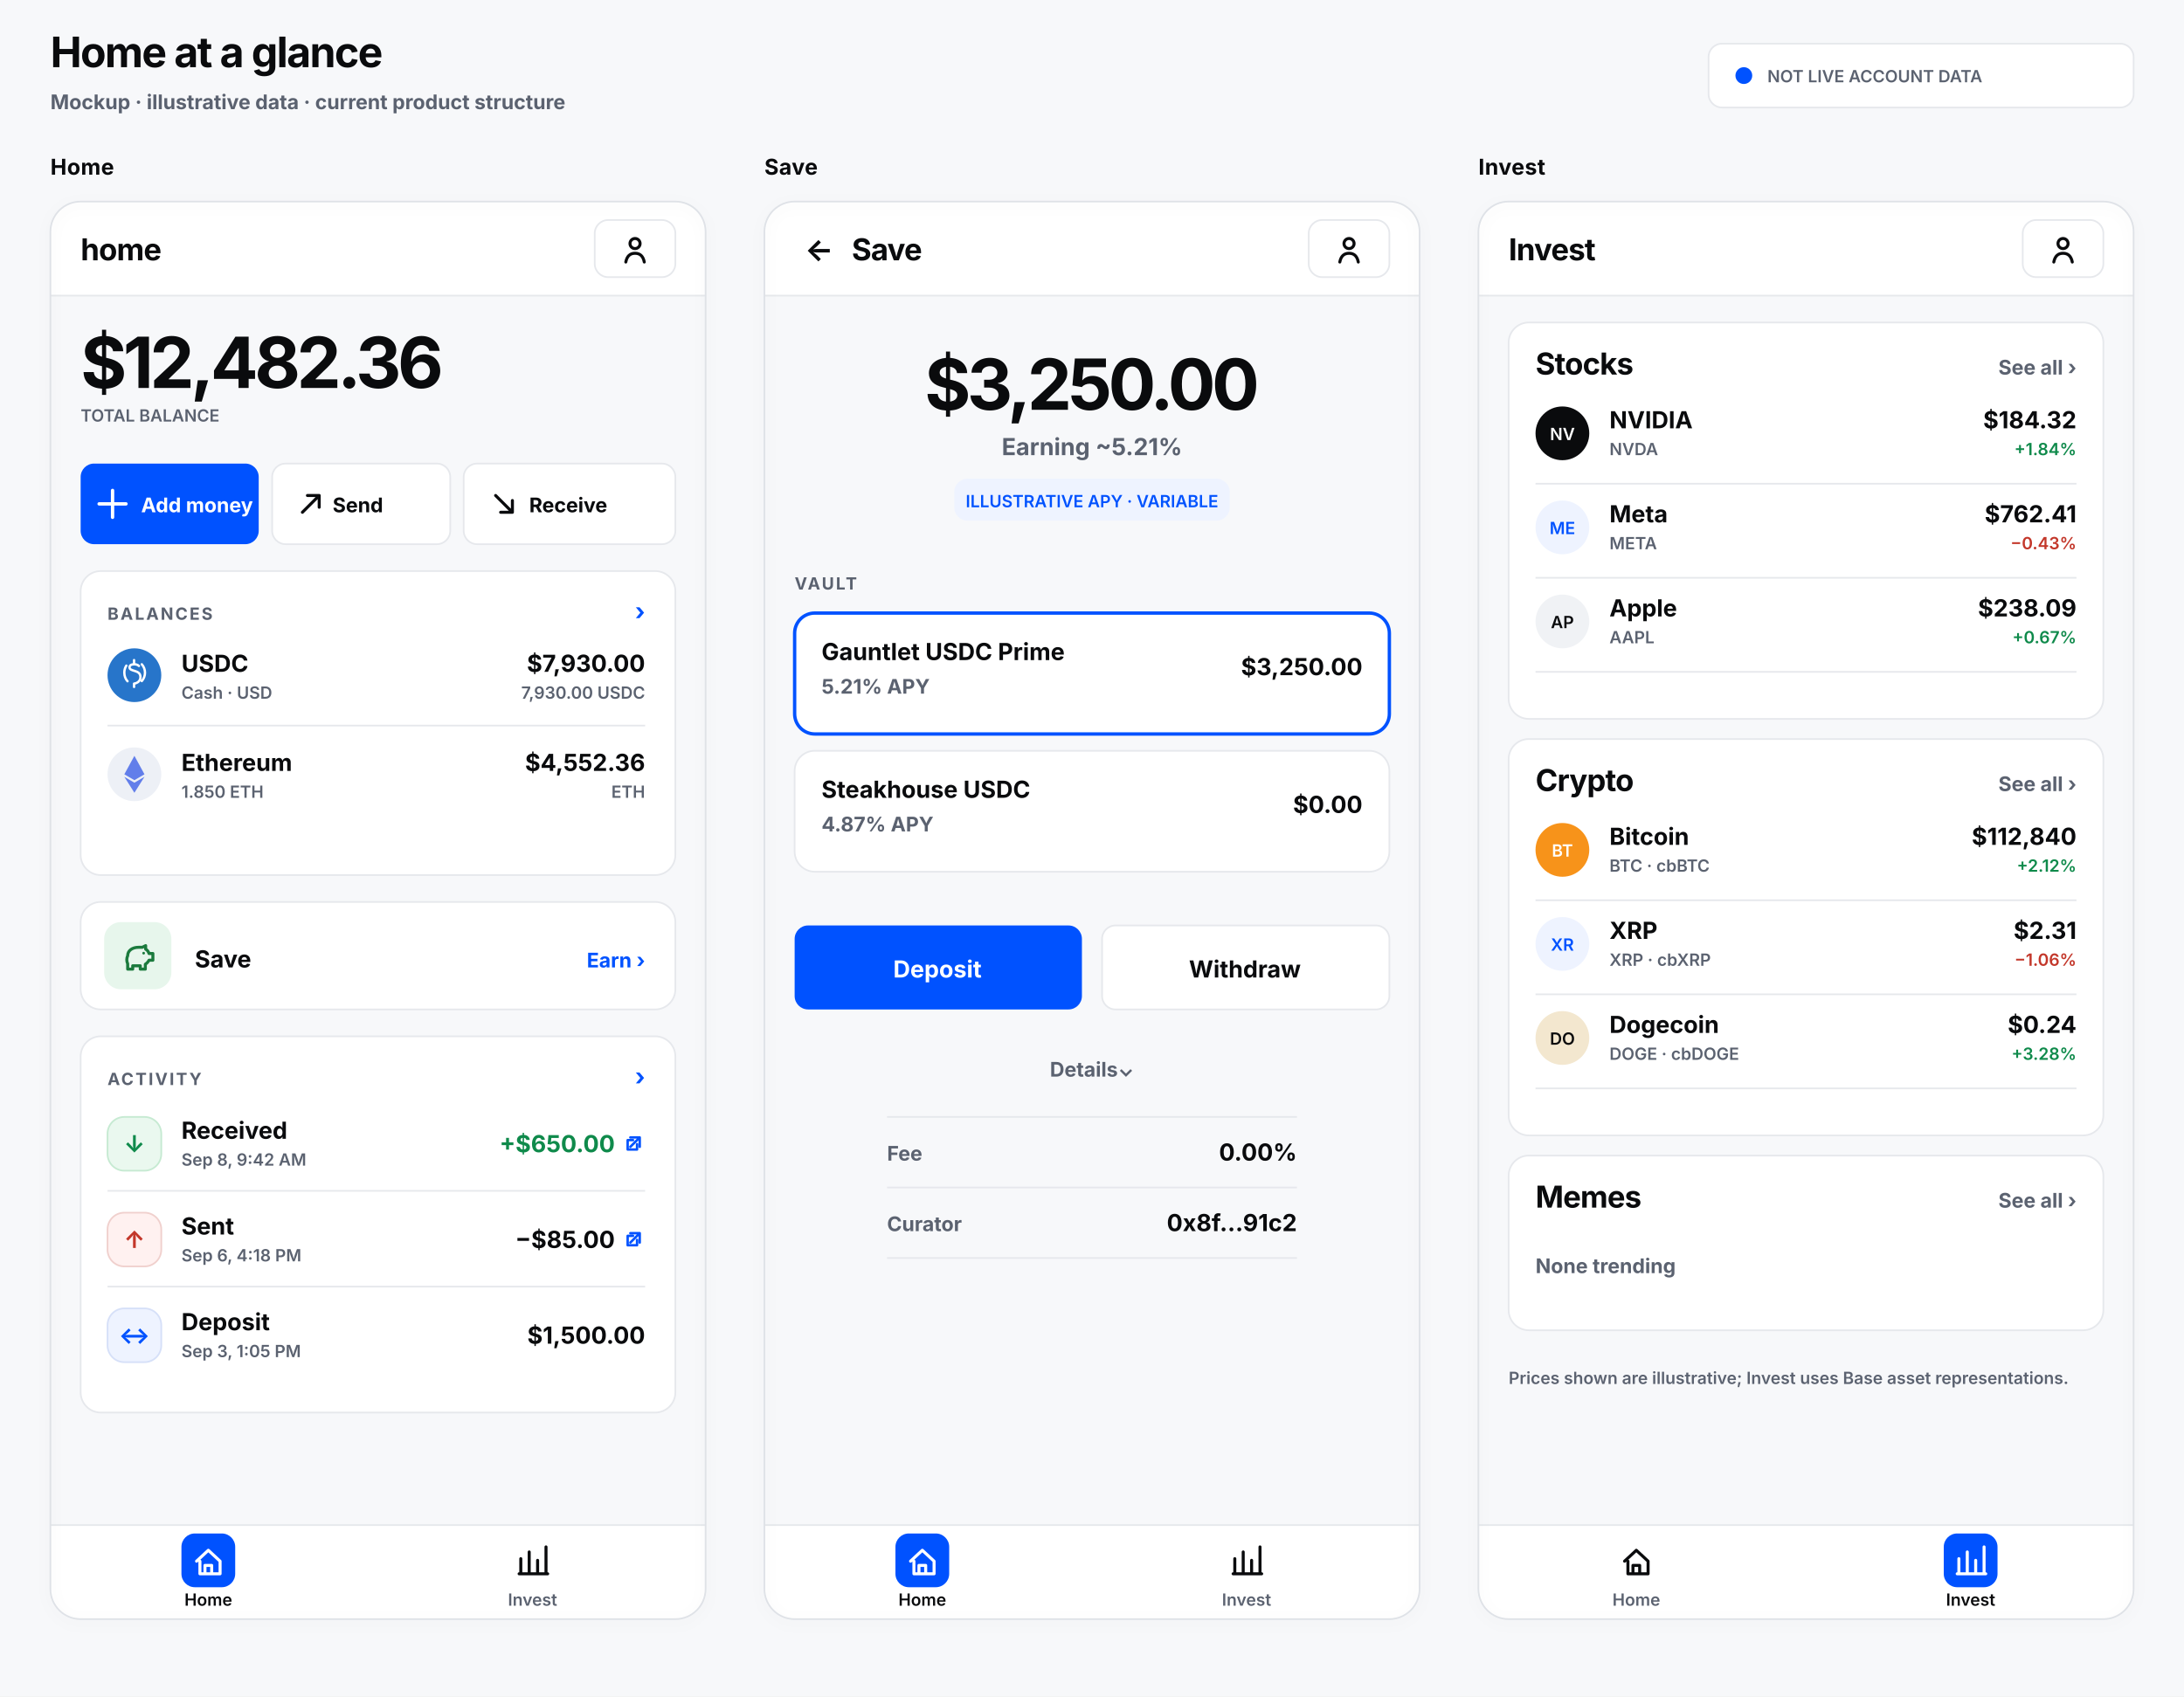
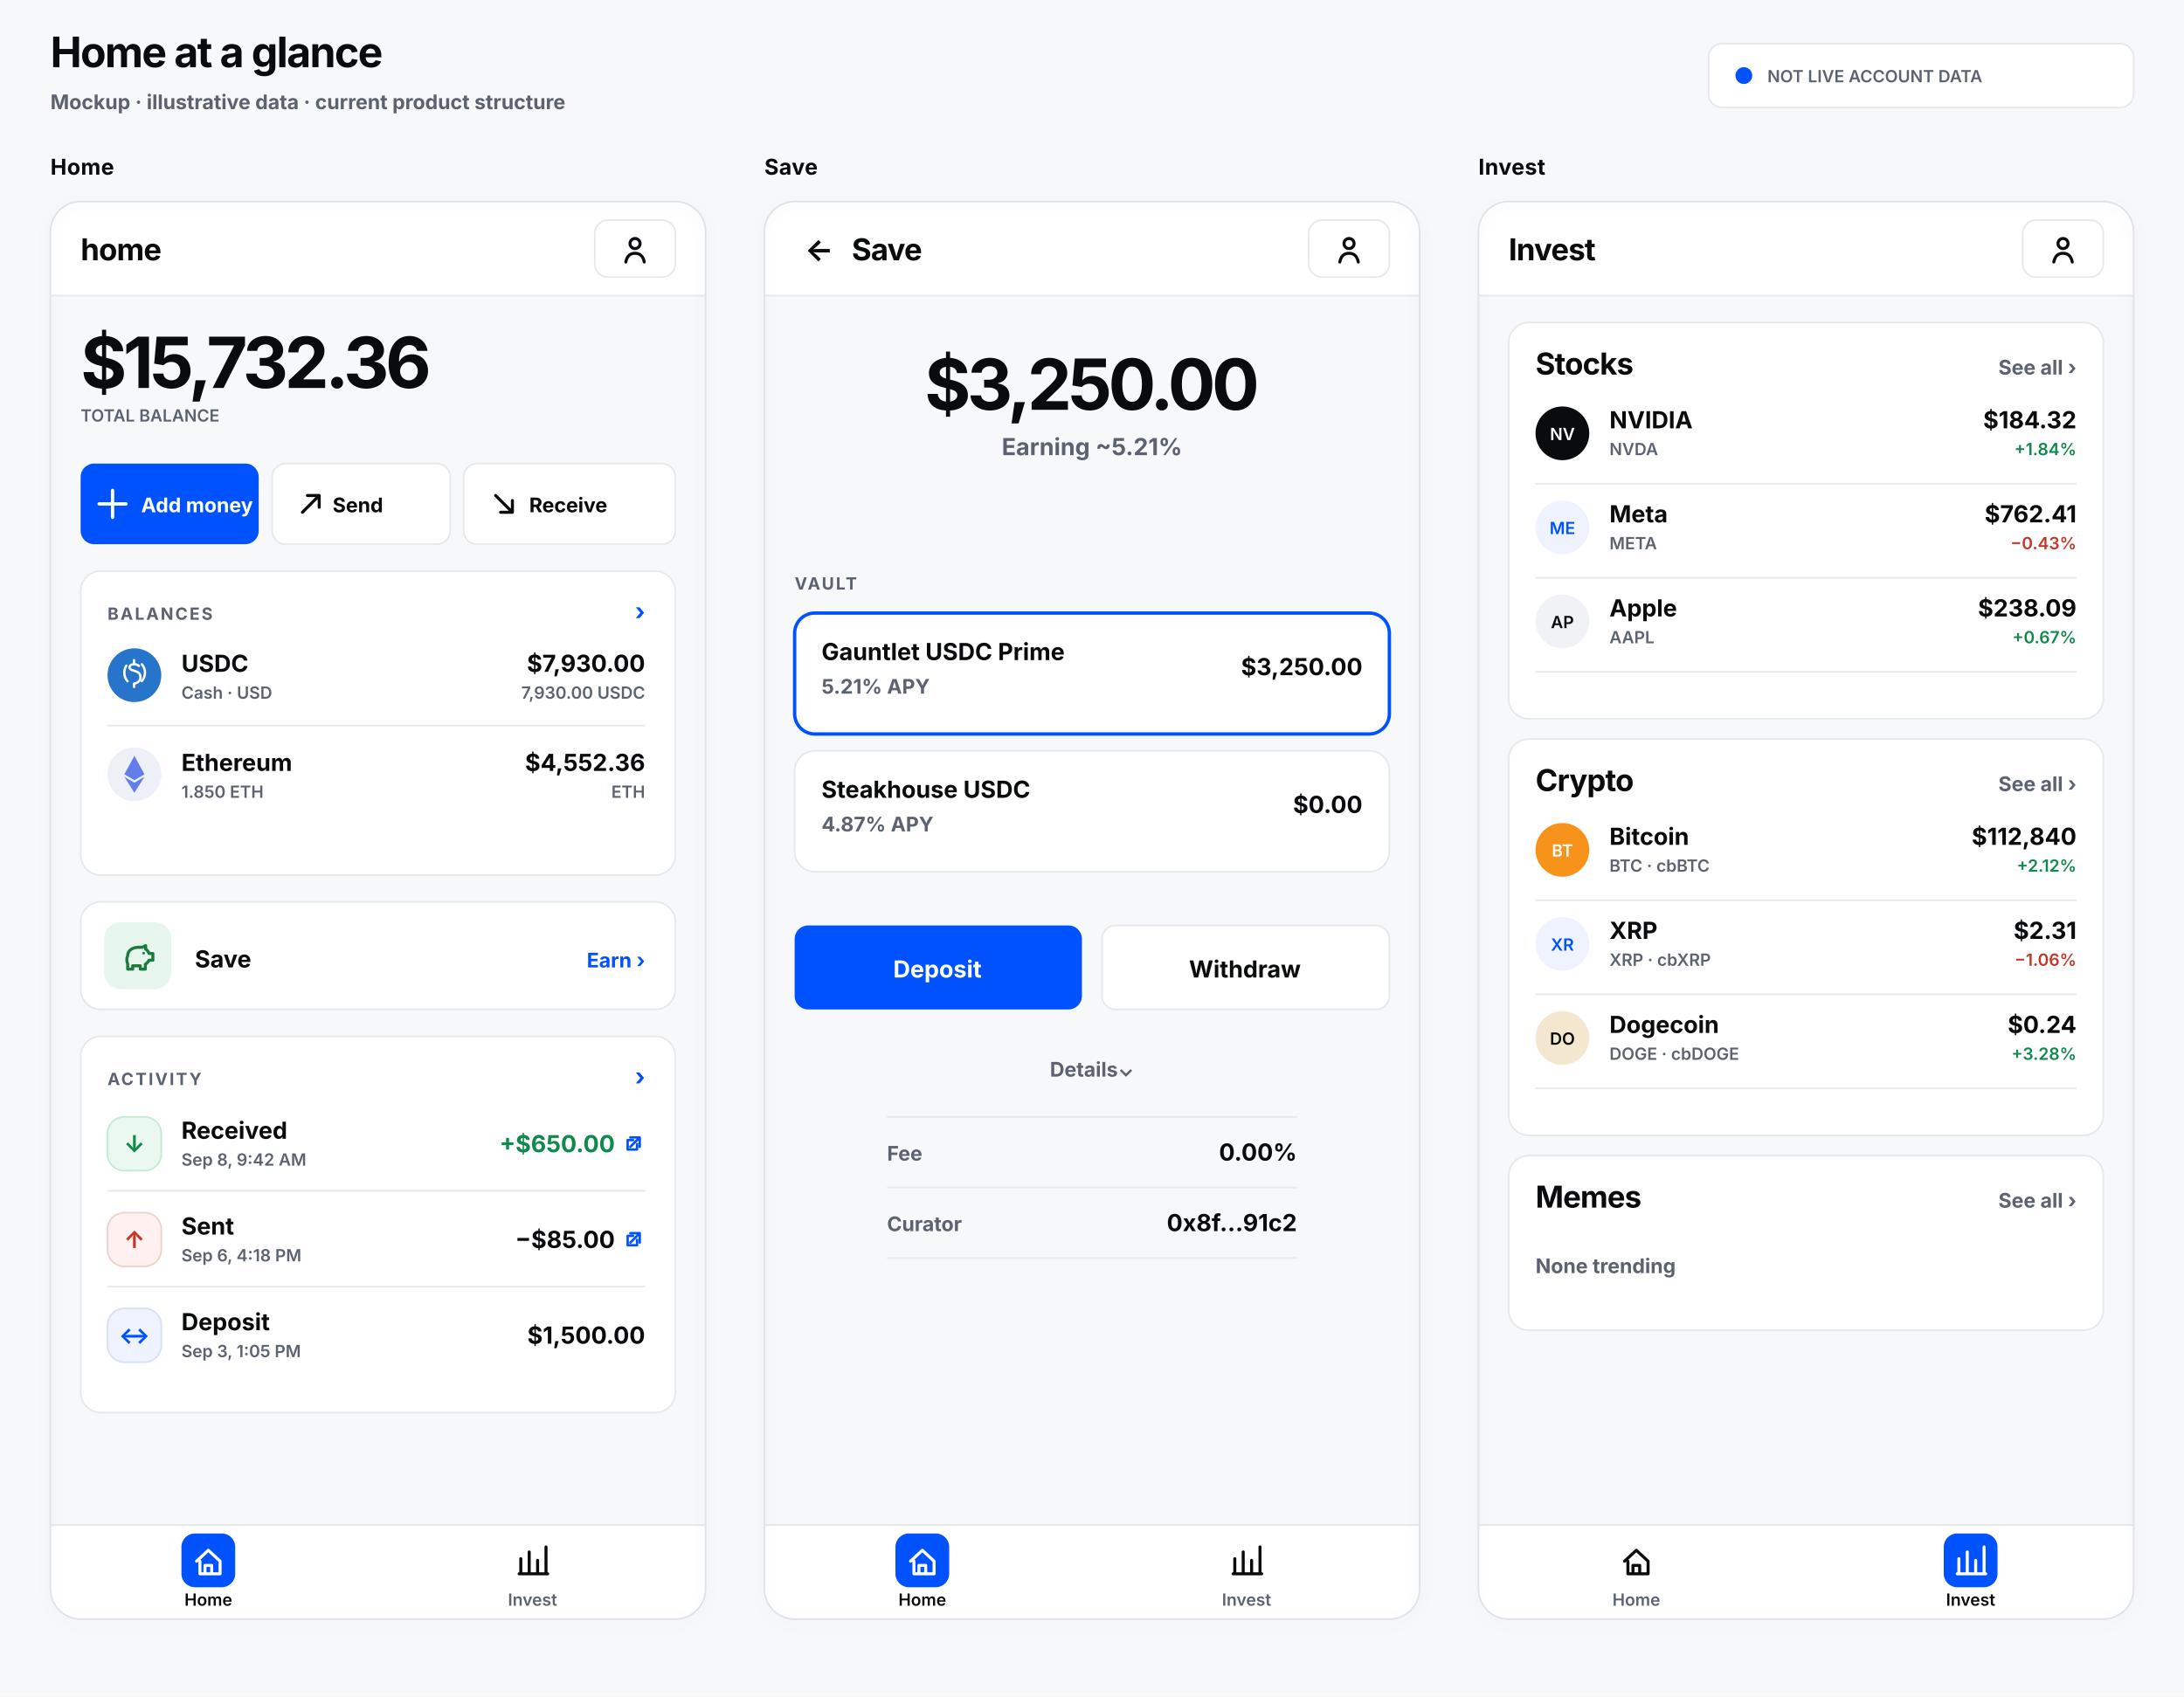
<svg xmlns="http://www.w3.org/2000/svg" width="1300" height="1010" viewBox="0 0 1300 1010" role="img" aria-labelledby="overview-title overview-desc">
  <defs>
    <style>
      .t{font-family:ui-sans-serif,-apple-system,BlinkMacSystemFont,"Segoe UI",sans-serif;fill:#0a0b0d}.muted{fill:#5b6270}.white{fill:#fff}.blue{fill:#0052ff}.green{fill:#0f8a4b}.red{fill:#c3372a}.label{font-size:14px;font-weight:720}.tiny{font-size:10px;font-weight:600}.small{font-size:12px;font-weight:650}.body{font-size:14px;font-weight:650}.heading{font-size:18px;font-weight:750;letter-spacing:-.4px}.amount{font-size:42px;font-weight:750;letter-spacing:-2.2px}.sheettitle{font-size:25px;font-weight:750;letter-spacing:-.8px}.caption{font-size:13px;font-weight:750;letter-spacing:.2px}.upper{font-size:10px;font-weight:750;letter-spacing:1.1px}.hair{stroke:#e6e8ec;stroke-width:1}.icon{fill:none;stroke:currentColor;stroke-width:1.8;stroke-linecap:round;stroke-linejoin:round}
    </style>
    <filter id="lift" x="-10%" y="-10%" width="120%" height="120%">
      <feDropShadow dx="0" dy="2" stdDeviation="4" flood-color="#0a0b0d" flood-opacity=".08" />
    </filter>
    <clipPath id="clip-home">
      <rect x="30" y="120" width="390" height="844" rx="18" />
    </clipPath>
    <clipPath id="clip-save">
      <rect x="455" y="120" width="390" height="844" rx="18" />
    </clipPath>
    <clipPath id="clip-invest">
      <rect x="880" y="120" width="390" height="844" rx="18" />
    </clipPath>
    <g id="home-icon">
      <path class="icon" d="M3 10.5 10 4l7 6.5V18H5v-7.5M8 18v-5h4v5" />
    </g>
    <g id="chart-icon">
      <path class="icon" d="M3 17V9m5 8V5m5 12v-7m5 7V2M2 18h17" />
    </g>
    <g id="user-icon">
      <circle class="icon" cx="10" cy="7" r="3" />
      <path class="icon" d="M4.5 18c.7-3.5 2.5-5.2 5.5-5.2s4.8 1.7 5.5 5.2" />
    </g>
    <g id="pig-icon">
      <path class="icon" d="M4 10c0-3 2.7-5 6.5-5h2.2l2-1v2.1c1 .6 1.7 1.5 2 2.6H19v4h-2.3a6.7 6.7 0 0 1-2.2 2.4V18h-3v-2H7v2H4v-3.2A5.7 5.7 0 0 1 4 10Z" />
      <circle cx="13.5" cy="8.5" r=".8" fill="currentColor" />
    </g>
    <g id="coin-usdc">
      <circle cx="16" cy="16" r="16" fill="#2775ca" />
      <path d="M18.7 10.5c-.7-.7-1.7-1-2.9-1-1.7 0-2.7.7-2.7 1.8 0 2.8 6.5 1.2 6.5 5.8 0 2.1-1.5 3.6-3.8 3.9M15.8 7v2.3m0 11.8V23M11.2 10.3A7.5 7.5 0 0 0 10 14.5c0 2 .7 3.8 1.9 5.1M20.4 9.5a7.5 7.5 0 0 1 0 10" fill="none" stroke="#fff" stroke-width="1.4" stroke-linecap="round" />
    </g>
    <g id="coin-eth">
      <circle cx="16" cy="16" r="16" fill="#edf0f6" />
      <path d="m16 5-6 11 6 3.5 6-3.5-6-11Zm0 16-6-3.5L16 27l6-9.5-6 3.5Z" fill="#627eea" />
    </g>
    <g id="ext">
      <path class="icon" d="M4 4h7v7M11 4 4 11M9 9v4H2V6h4" />
    </g>
  </defs>
  <rect width="1300" height="1010" fill="#f7f8fa" />
  <text x="30" y="40" class="t sheettitle">Home at a glance</text>
  <text x="30" y="65" class="t small muted">Mockup · illustrative data · current product structure</text>
  <rect x="1017" y="26" width="253" height="38" rx="8" fill="#fff" stroke="#e6e8ec" />
  <circle cx="1038" cy="45" r="5" fill="#0052ff" />
  <text x="1052" y="49" class="t tiny muted">NOT LIVE ACCOUNT DATA</text>
  <text x="30" y="104" class="t caption">Home</text>
  <text x="455" y="104" class="t caption">Save</text>
  <text x="880" y="104" class="t caption">Invest</text>
  <g clip-path="url(#clip-home)">
    <rect x="30" y="120" width="390" height="844" fill="#f7f8fa" />
    <rect x="30" y="120" width="390" height="56" fill="#fff" />
    <path d="M30 176h390" class="hair" />
    <text x="48" y="155" class="t heading" font-size="22">home</text>
    <rect x="354" y="131" width="48" height="34" rx="8" fill="#fff" stroke="#e6e8ec" />
    <g transform="translate(368 138)" style="color:#0a0b0d">
      <use href="#user-icon" />
    </g>
-     <text x="48" y="231" class="t amount">$12,482.36</text>
+     <text x="48" y="231" class="t amount">$15,732.36</text>
    <text x="48" y="251" class="t tiny muted">TOTAL BALANCE</text>
    <rect x="48" y="276" width="106" height="48" rx="8" fill="#0052ff" />
    <path d="M67 292v16M59 300h16" fill="none" stroke="#fff" stroke-width="2" stroke-linecap="round" />
    <text x="84" y="305" class="t small white">Add money</text>
    <rect x="162" y="276" width="106" height="48" rx="8" fill="#fff" stroke="#e6e8ec" />
    <path d="m180 305 10-10m0 0h-7m7 0v7" fill="none" stroke="#0a0b0d" stroke-width="1.8" stroke-linecap="round" stroke-linejoin="round" />
    <text x="198" y="305" class="t small">Send</text>
    <rect x="276" y="276" width="126" height="48" rx="8" fill="#fff" stroke="#e6e8ec" />
    <path d="m295 295 10 10m0 0h-7m7 0v-7" fill="none" stroke="#0a0b0d" stroke-width="1.8" stroke-linecap="round" stroke-linejoin="round" />
    <text x="315" y="305" class="t small">Receive</text>
    <rect x="48" y="340" width="354" height="181" rx="12" fill="#fff" stroke="#e6e8ec" />
    <text x="64" y="369" class="t upper muted">BALANCES</text>
    <text x="384" y="369" class="t body blue" text-anchor="end">›</text>
    <g transform="translate(64 386)">
      <use href="#coin-usdc" />
    </g>
    <text x="108" y="400" class="t body">USDC</text>
    <text x="108" y="416" class="t tiny muted">Cash · USD</text>
    <text x="384" y="400" class="t body" text-anchor="end">$7,930.00</text>
    <text x="384" y="416" class="t tiny muted" text-anchor="end">7,930.00 USDC</text>
    <path d="M64 432h320" class="hair" />
    <g transform="translate(64 445)">
      <use href="#coin-eth" />
    </g>
    <text x="108" y="459" class="t body">Ethereum</text>
    <text x="108" y="475" class="t tiny muted">1.850 ETH</text>
    <text x="384" y="459" class="t body" text-anchor="end">$4,552.36</text>
    <text x="384" y="475" class="t tiny muted" text-anchor="end">ETH</text>
    <rect x="48" y="537" width="354" height="64" rx="12" fill="#fff" stroke="#e6e8ec" />
    <rect x="62" y="549" width="40" height="40" rx="10" fill="#e7f6ec" />
    <g transform="translate(72 559)" style="color:#1b7a3d">
      <use href="#pig-icon" />
    </g>
    <text x="116" y="576" class="t body">Save</text>
    <text x="384" y="576" class="t small blue" text-anchor="end">Earn ›</text>
    <rect x="48" y="617" width="354" height="224" rx="12" fill="#fff" stroke="#e6e8ec" />
    <text x="64" y="646" class="t upper muted">ACTIVITY</text>
    <text x="384" y="646" class="t body blue" text-anchor="end">›</text>
    <rect x="64" y="665" width="32" height="32" rx="10" fill="#eaf8ef" stroke="#c6ead2" />
    <text x="80" y="686" class="t body green" text-anchor="middle">↓</text>
    <text x="108" y="678" class="t body">Received</text>
    <text x="108" y="694" class="t tiny muted">Sep 8, 9:42 AM</text>
    <text x="366" y="686" class="t body green" text-anchor="end">+$650.00</text>
    <g transform="translate(372 674) scale(.8)" style="color:#0052ff">
      <use href="#ext" />
    </g>
    <path d="M64 709h320" class="hair" />
    <rect x="64" y="722" width="32" height="32" rx="10" fill="#fff1f0" stroke="#f0d0cd" />
    <text x="80" y="743" class="t body red" text-anchor="middle">↑</text>
    <text x="108" y="735" class="t body">Sent</text>
    <text x="108" y="751" class="t tiny muted">Sep 6, 4:18 PM</text>
    <text x="366" y="743" class="t body" text-anchor="end">−$85.00</text>
    <g transform="translate(372 731) scale(.8)" style="color:#0052ff">
      <use href="#ext" />
    </g>
    <path d="M64 766h320" class="hair" />
    <rect x="64" y="779" width="32" height="32" rx="10" fill="#eef3ff" stroke="#d6e0f8" />
    <text x="80" y="800" class="t body blue" text-anchor="middle">↔</text>
    <text x="108" y="792" class="t body">Deposit</text>
    <text x="108" y="808" class="t tiny muted">Sep 3, 1:05 PM</text>
    <text x="384" y="800" class="t body" text-anchor="end">$1,500.00</text>
    <rect x="30" y="908" width="390" height="56" fill="#fff" />
    <path d="M30 908h390" class="hair" />
    <rect x="108" y="913" width="32" height="32" rx="8" fill="#0052ff" />
    <g transform="translate(114 919)" style="color:#fff">
      <use href="#home-icon" />
    </g>
    <text x="124" y="956" class="t tiny" text-anchor="middle">Home</text>
    <g transform="translate(307 919)" style="color:#0a0b0d">
      <use href="#chart-icon" />
    </g>
    <text x="317" y="956" class="t tiny muted" text-anchor="middle">Invest</text>
  </g>
  <rect x="30" y="120" width="390" height="844" rx="18" fill="none" stroke="#dfe2e7" filter="url(#lift)" />
  <g clip-path="url(#clip-save)">
    <rect x="455" y="120" width="390" height="844" fill="#f7f8fa" />
    <rect x="455" y="120" width="390" height="56" fill="#fff" />
    <path d="M455 176h390" class="hair" />
    <text x="479" y="155" class="t heading">←</text>
    <text x="507" y="155" class="t heading">Save</text>
    <rect x="779" y="131" width="48" height="34" rx="8" fill="#fff" stroke="#e6e8ec" />
    <g transform="translate(793 138)" style="color:#0a0b0d">
      <use href="#user-icon" />
    </g>
    <text x="650" y="244" class="t amount" text-anchor="middle">$3,250.00</text>
    <text x="650" y="271" class="t body muted" text-anchor="middle">Earning ~5.21%</text>
-     <rect x="568" y="285" width="164" height="25" rx="8" fill="#eef3ff" />
-     <text x="650" y="302" class="t tiny blue" text-anchor="middle">ILLUSTRATIVE APY · VARIABLE</text>
    <text x="473" y="351" class="t upper muted">VAULT</text>
    <rect x="473" y="365" width="354" height="72" rx="12" fill="#fff" stroke="#0052ff" stroke-width="2" />
    <text x="489" y="393" class="t body">Gauntlet USDC Prime</text>
    <text x="489" y="413" class="t small muted">5.21% APY</text>
    <text x="811" y="402" class="t body" text-anchor="end">$3,250.00</text>
    <rect x="473" y="447" width="354" height="72" rx="12" fill="#fff" stroke="#e6e8ec" />
    <text x="489" y="475" class="t body">Steakhouse USDC</text>
    <text x="489" y="495" class="t small muted">4.87% APY</text>
    <text x="811" y="484" class="t body" text-anchor="end">$0.00</text>
    <rect x="473" y="551" width="171" height="50" rx="8" fill="#0052ff" />
    <text x="558" y="582" class="t body white" text-anchor="middle">Deposit</text>
    <rect x="656" y="551" width="171" height="50" rx="8" fill="#fff" stroke="#e6e8ec" />
    <text x="741" y="582" class="t body" text-anchor="middle">Withdraw</text>
    <text x="650" y="641" class="t small muted" text-anchor="middle">Details⌄</text>
    <path d="M528 665h244" class="hair" />
    <text x="528" y="691" class="t small muted">Fee</text>
    <text x="772" y="691" class="t body" text-anchor="end">0.00%</text>
    <path d="M528 707h244" class="hair" />
    <text x="528" y="733" class="t small muted">Curator</text>
    <text x="772" y="733" class="t body" text-anchor="end">0x8f…91c2</text>
    <path d="M528 749h244" class="hair" />
    <rect x="455" y="908" width="390" height="56" fill="#fff" />
    <path d="M455 908h390" class="hair" />
    <rect x="533" y="913" width="32" height="32" rx="8" fill="#0052ff" />
    <g transform="translate(539 919)" style="color:#fff">
      <use href="#home-icon" />
    </g>
    <text x="549" y="956" class="t tiny" text-anchor="middle">Home</text>
    <g transform="translate(732 919)" style="color:#0a0b0d">
      <use href="#chart-icon" />
    </g>
    <text x="742" y="956" class="t tiny muted" text-anchor="middle">Invest</text>
  </g>
  <rect x="455" y="120" width="390" height="844" rx="18" fill="none" stroke="#dfe2e7" filter="url(#lift)" />
  <g clip-path="url(#clip-invest)">
    <rect x="880" y="120" width="390" height="844" fill="#f7f8fa" />
    <rect x="880" y="120" width="390" height="56" fill="#fff" />
    <path d="M880 176h390" class="hair" />
    <text x="898" y="155" class="t heading">Invest</text>
    <rect x="1204" y="131" width="48" height="34" rx="8" fill="#fff" stroke="#e6e8ec" />
    <g transform="translate(1218 138)" style="color:#0a0b0d">
      <use href="#user-icon" />
    </g>
    <rect x="898" y="192" width="354" height="236" rx="12" fill="#fff" stroke="#e6e8ec" />
    <text x="914" y="223" class="t heading">Stocks</text>
    <text x="1236" y="223" class="t small muted" text-anchor="end">See all ›</text>
    <circle cx="930" cy="258" r="16" fill="#0a0b0d" />
    <text x="930" y="262" class="t tiny white" text-anchor="middle">NV</text>
    <text x="958" y="255" class="t body">NVIDIA</text>
    <text x="958" y="271" class="t tiny muted">NVDA</text>
    <text x="1236" y="255" class="t body" text-anchor="end">$184.32</text>
    <text x="1236" y="271" class="t tiny green" text-anchor="end">+1.84%</text>
    <path d="M914 288h322" class="hair" />
    <circle cx="930" cy="314" r="16" fill="#eef3ff" />
    <text x="930" y="318" class="t tiny blue" text-anchor="middle">ME</text>
    <text x="958" y="311" class="t body">Meta</text>
    <text x="958" y="327" class="t tiny muted">META</text>
    <text x="1236" y="311" class="t body" text-anchor="end">$762.41</text>
    <text x="1236" y="327" class="t tiny red" text-anchor="end">−0.43%</text>
    <path d="M914 344h322" class="hair" />
    <circle cx="930" cy="370" r="16" fill="#f0f2f5" />
    <text x="930" y="374" class="t tiny" text-anchor="middle">AP</text>
    <text x="958" y="367" class="t body">Apple</text>
    <text x="958" y="383" class="t tiny muted">AAPL</text>
    <text x="1236" y="367" class="t body" text-anchor="end">$238.09</text>
    <text x="1236" y="383" class="t tiny green" text-anchor="end">+0.67%</text>
    <path d="M914 400h322" class="hair" />
    <rect x="898" y="440" width="354" height="236" rx="12" fill="#fff" stroke="#e6e8ec" />
    <text x="914" y="471" class="t heading">Crypto</text>
    <text x="1236" y="471" class="t small muted" text-anchor="end">See all ›</text>
    <circle cx="930" cy="506" r="16" fill="#f7931a" />
    <text x="930" y="510" class="t tiny white" text-anchor="middle">BT</text>
    <text x="958" y="503" class="t body">Bitcoin</text>
    <text x="958" y="519" class="t tiny muted">BTC · cbBTC</text>
    <text x="1236" y="503" class="t body" text-anchor="end">$112,840</text>
    <text x="1236" y="519" class="t tiny green" text-anchor="end">+2.12%</text>
    <path d="M914 536h322" class="hair" />
    <circle cx="930" cy="562" r="16" fill="#eef3ff" />
    <text x="930" y="566" class="t tiny blue" text-anchor="middle">XR</text>
    <text x="958" y="559" class="t body">XRP</text>
    <text x="958" y="575" class="t tiny muted">XRP · cbXRP</text>
    <text x="1236" y="559" class="t body" text-anchor="end">$2.31</text>
    <text x="1236" y="575" class="t tiny red" text-anchor="end">−1.06%</text>
    <path d="M914 592h322" class="hair" />
    <circle cx="930" cy="618" r="16" fill="#f3e7cf" />
    <text x="930" y="622" class="t tiny" text-anchor="middle">DO</text>
    <text x="958" y="615" class="t body">Dogecoin</text>
    <text x="958" y="631" class="t tiny muted">DOGE · cbDOGE</text>
    <text x="1236" y="615" class="t body" text-anchor="end">$0.24</text>
    <text x="1236" y="631" class="t tiny green" text-anchor="end">+3.28%</text>
    <path d="M914 648h322" class="hair" />
    <rect x="898" y="688" width="354" height="104" rx="12" fill="#fff" stroke="#e6e8ec" />
    <text x="914" y="719" class="t heading">Memes</text>
    <text x="1236" y="719" class="t small muted" text-anchor="end">See all ›</text>
    <text x="914" y="758" class="t small muted">None trending</text>
-     <text x="898" y="824" class="t tiny muted">Prices shown are illustrative; Invest uses Base asset representations.</text>
    <rect x="880" y="908" width="390" height="56" fill="#fff" />
    <path d="M880 908h390" class="hair" />
    <g transform="translate(964 919)" style="color:#0a0b0d">
      <use href="#home-icon" />
    </g>
    <text x="974" y="956" class="t tiny muted" text-anchor="middle">Home</text>
    <rect x="1157" y="913" width="32" height="32" rx="8" fill="#0052ff" />
    <g transform="translate(1163 919)" style="color:#fff">
      <use href="#chart-icon" />
    </g>
    <text x="1173" y="956" class="t tiny" text-anchor="middle">Invest</text>
  </g>
  <rect x="880" y="120" width="390" height="844" rx="18" fill="none" stroke="#dfe2e7" filter="url(#lift)" />
</svg>
